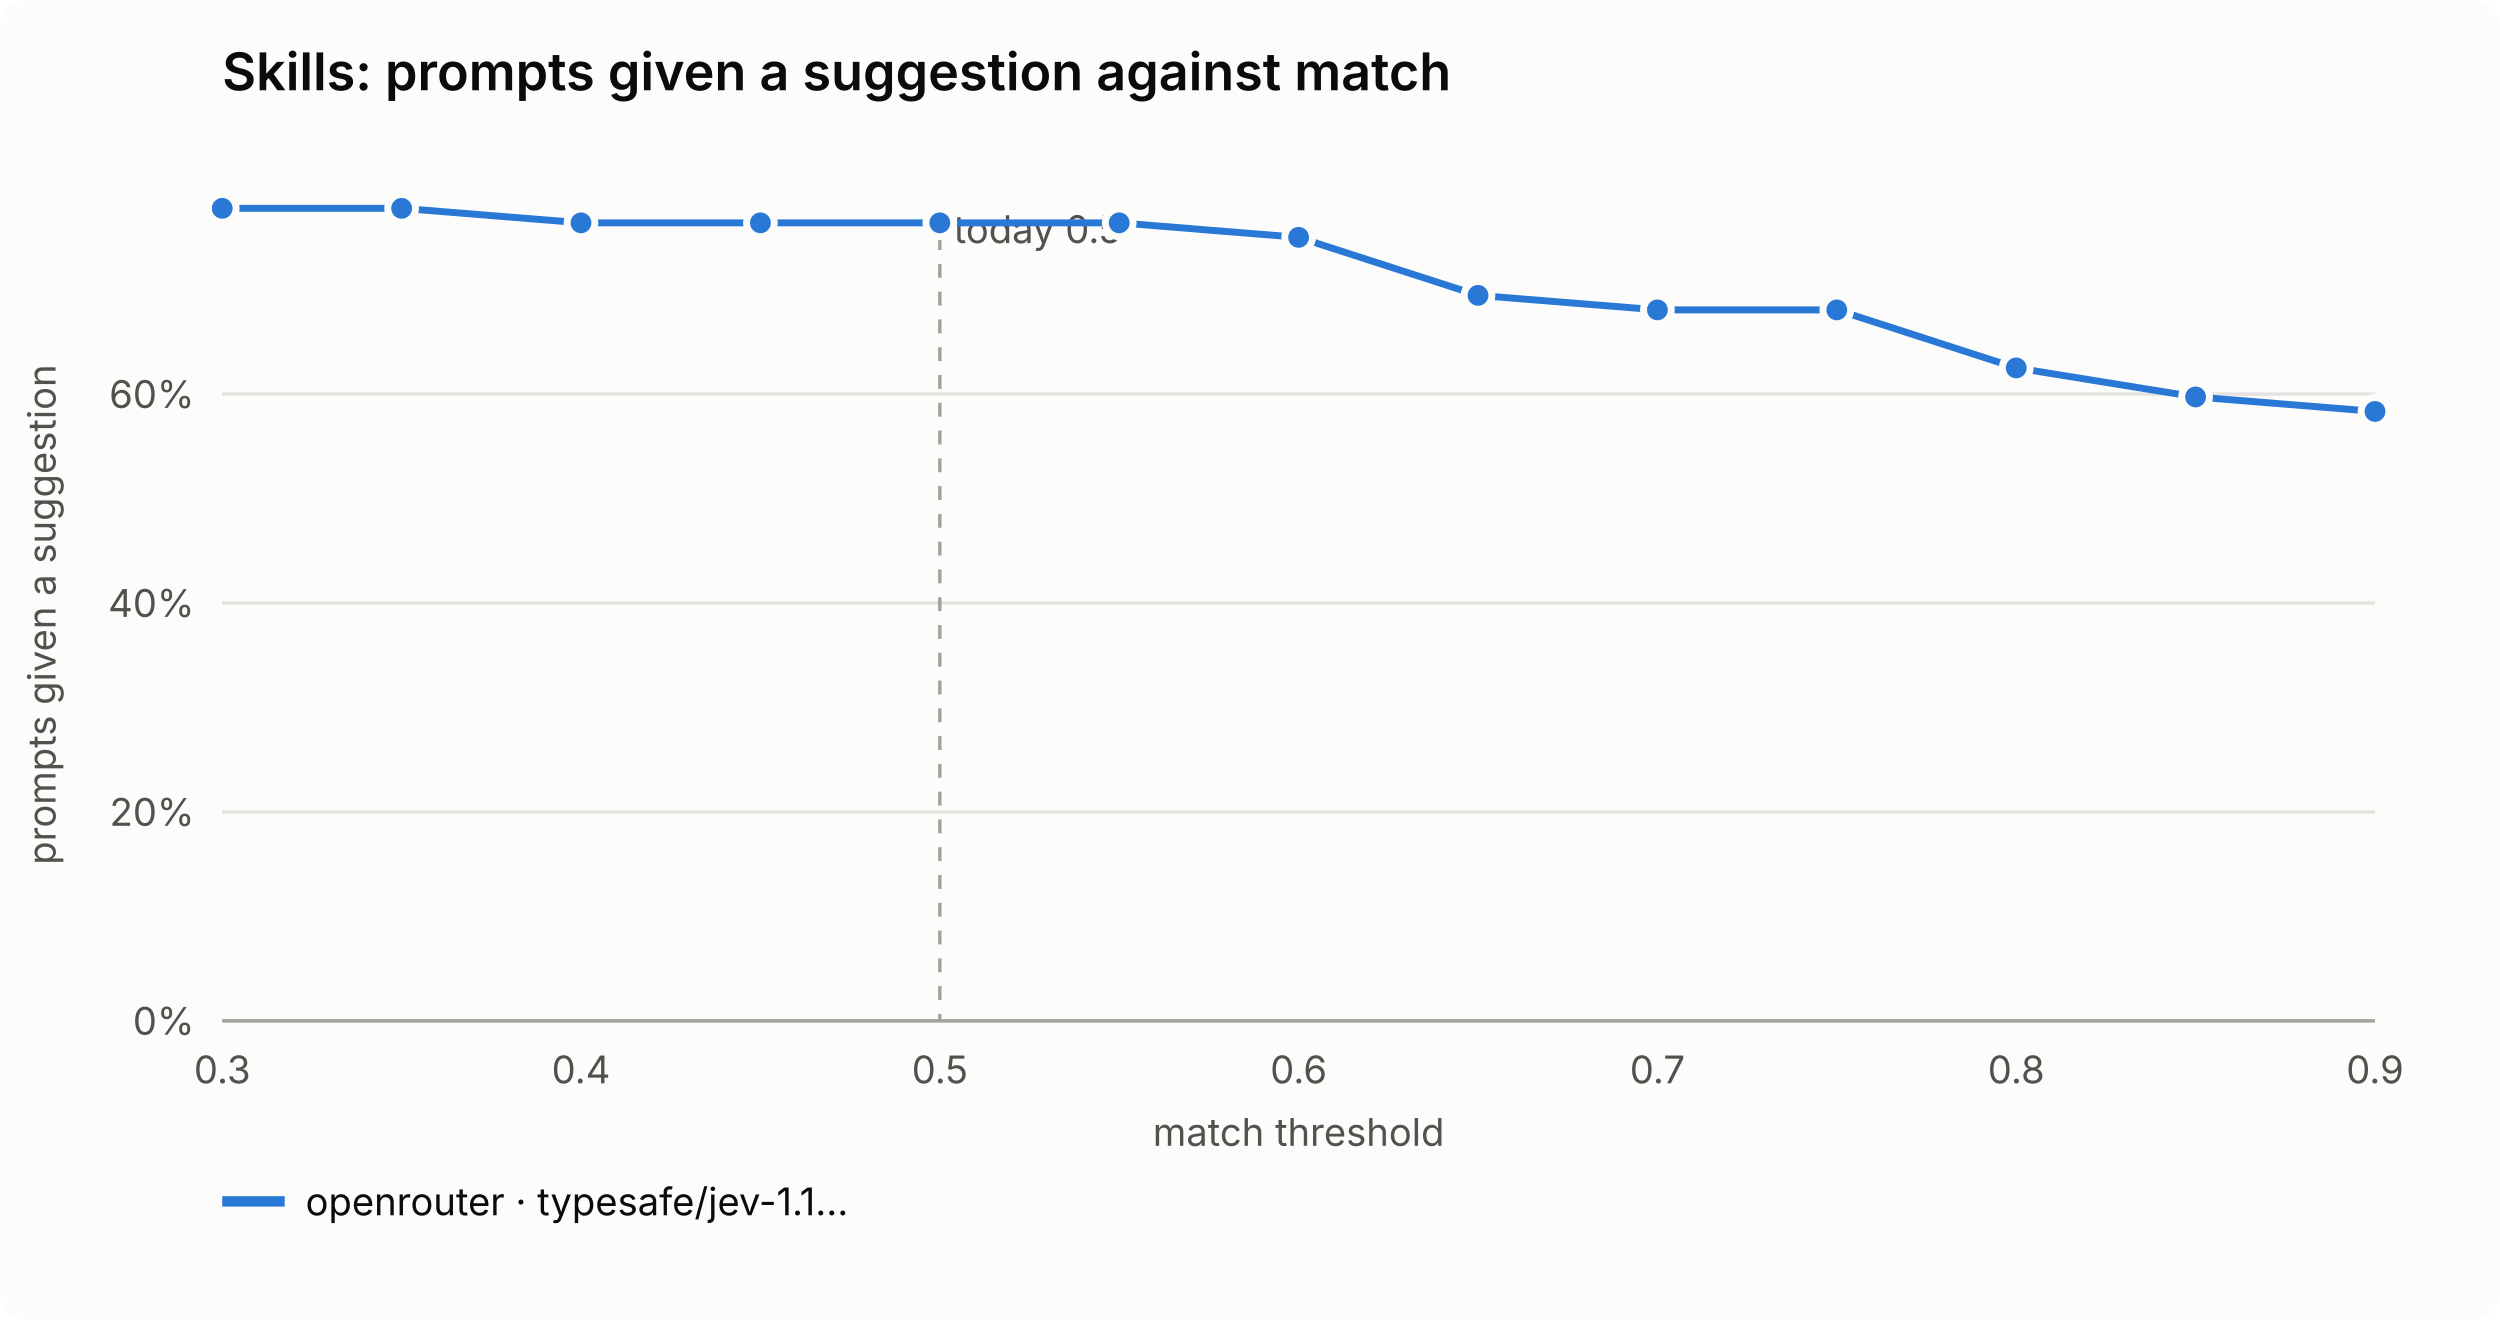
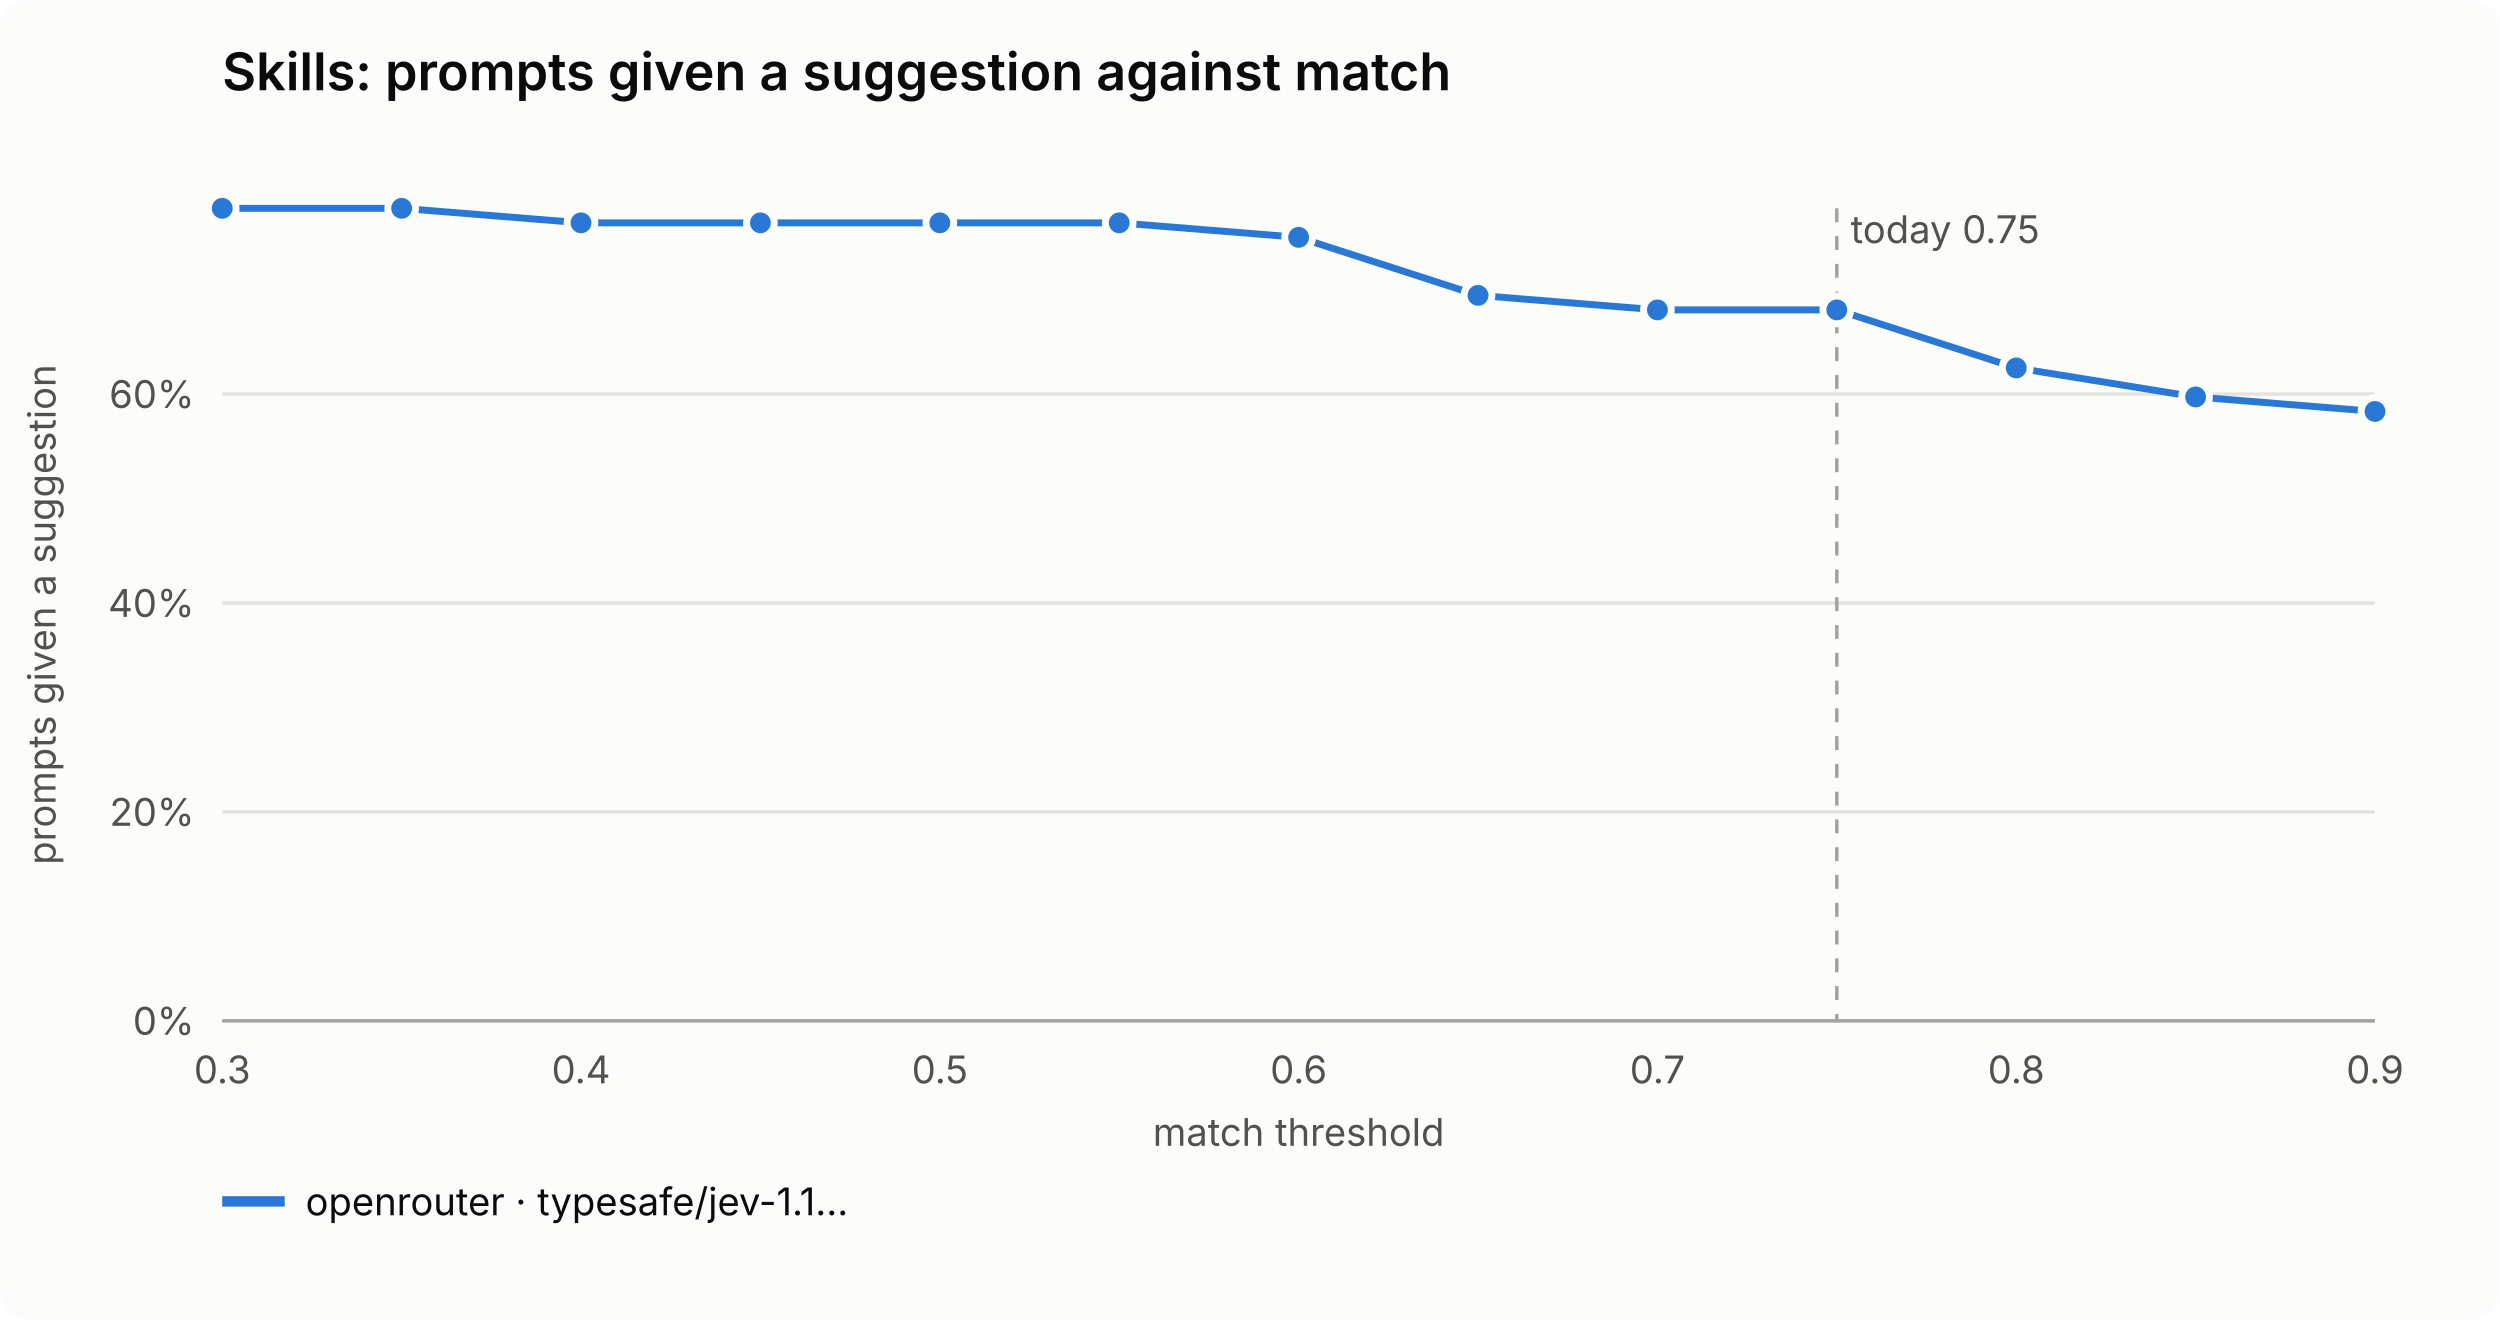
<svg xmlns="http://www.w3.org/2000/svg" viewBox="0 0 720 380" width="720" height="380" role="img" aria-label="Skills: prompts given a suggestion against match">
  <style>
text{font-family:system-ui,-apple-system,"Segoe UI",sans-serif}
.t{font-size:15px;font-weight:600}.st{font-size:12px}.ax{font-size:11px}.lab{font-size:11px}
.g,.a,.guide{stroke-width:1}.guide{stroke-dasharray:4 4}.fake{font-size:13px;font-weight:700}
.bg{fill:#fcfcfb}.dot{stroke:#fcfcfb}text{fill:#0b0b0b}.st,.ax{fill:#52514e}.g{stroke:#e4e3df}.a,.guide{stroke:#a3a29c}.l1{stroke:#2a78d6}.d1{fill:#2a78d6}.fake{fill:#c43534}
@media (prefers-color-scheme: dark){.bg{fill:#1a1a19}.dot{stroke:#1a1a19}text{fill:#f0efec}.st,.ax{fill:#c3c2b7}.g{stroke:#353532}.a,.guide{stroke:#6b6a64}.l1{stroke:#3987e5}.d1{fill:#3987e5}.fake{fill:#e66767}}
</style>
  <rect width="720" height="380" rx="8" class="bg" />
  <text class="t" x="64" y="26">Skills: prompts given a suggestion against match</text>
  <line class="g" x1="64" x2="684" y1="294" y2="294" />
  <text class="ax" x="56" y="298" text-anchor="end">0%</text>
  <line class="g" x1="64" x2="684" y1="233.83" y2="233.83" />
  <text class="ax" x="56" y="237.83" text-anchor="end">20%</text>
  <line class="g" x1="64" x2="684" y1="173.66" y2="173.66" />
  <text class="ax" x="56" y="177.66" text-anchor="end">40%</text>
  <line class="g" x1="64" x2="684" y1="113.49" y2="113.49" />
  <text class="ax" x="56" y="117.49" text-anchor="end">60%</text>
  <text class="ax" x="64" y="312" text-anchor="middle">0.3</text>
  <text class="ax" x="167.33" y="312" text-anchor="middle">0.4</text>
  <text class="ax" x="270.67" y="312" text-anchor="middle">0.5</text>
  <text class="ax" x="374" y="312" text-anchor="middle">0.6</text>
  <text class="ax" x="477.33" y="312" text-anchor="middle">0.7</text>
  <text class="ax" x="580.67" y="312" text-anchor="middle">0.8</text>
  <text class="ax" x="684" y="312" text-anchor="middle">0.9</text>
  <line class="a" x1="64" x2="684" y1="294" y2="294" />
  <text class="ax" x="374" y="330" text-anchor="middle">match threshold</text>
  <text class="ax" transform="translate(16 177) rotate(-90)" text-anchor="middle">prompts given a suggestion</text>
-   <line class="guide" x1="270.67" x2="270.67" y1="60" y2="294" />
-   <text class="ax" x="274.67" y="70">today 0.5</text>
+   <line class="guide" x1="529" x2="529" y1="60" y2="294" />
+   <text class="ax" x="533" y="70">today 0.75</text>
  <polyline class="l1" fill="none" stroke-width="2" stroke-linejoin="round" points="64,60 115.67,60 167.33,64.18 219,64.18 270.67,64.18 322.33,64.18 374,68.36 425.67,85.07 477.33,89.25 529,89.25 580.67,105.96 632.33,114.32 684,118.5" />
  <circle class="d1 dot" cx="64" cy="60" r="4" stroke-width="2" />
  <circle class="d1 dot" cx="115.67" cy="60" r="4" stroke-width="2" />
  <circle class="d1 dot" cx="167.33" cy="64.18" r="4" stroke-width="2" />
  <circle class="d1 dot" cx="219" cy="64.18" r="4" stroke-width="2" />
  <circle class="d1 dot" cx="270.67" cy="64.18" r="4" stroke-width="2" />
  <circle class="d1 dot" cx="322.33" cy="64.18" r="4" stroke-width="2" />
  <circle class="d1 dot" cx="374" cy="68.36" r="4" stroke-width="2" />
  <circle class="d1 dot" cx="425.67" cy="85.07" r="4" stroke-width="2" />
  <circle class="d1 dot" cx="477.33" cy="89.25" r="4" stroke-width="2" />
  <circle class="d1 dot" cx="529" cy="89.25" r="4" stroke-width="2" />
  <circle class="d1 dot" cx="580.67" cy="105.96" r="4" stroke-width="2" />
  <circle class="d1 dot" cx="632.33" cy="114.32" r="4" stroke-width="2" />
  <circle class="d1 dot" cx="684" cy="118.5" r="4" stroke-width="2" />
  <line x1="64" x2="82" y1="346" y2="346" class="l1" stroke-width="3" />
  <text class="lab" x="88" y="350">openrouter · typesafe/jev-1.1…</text>
</svg>
